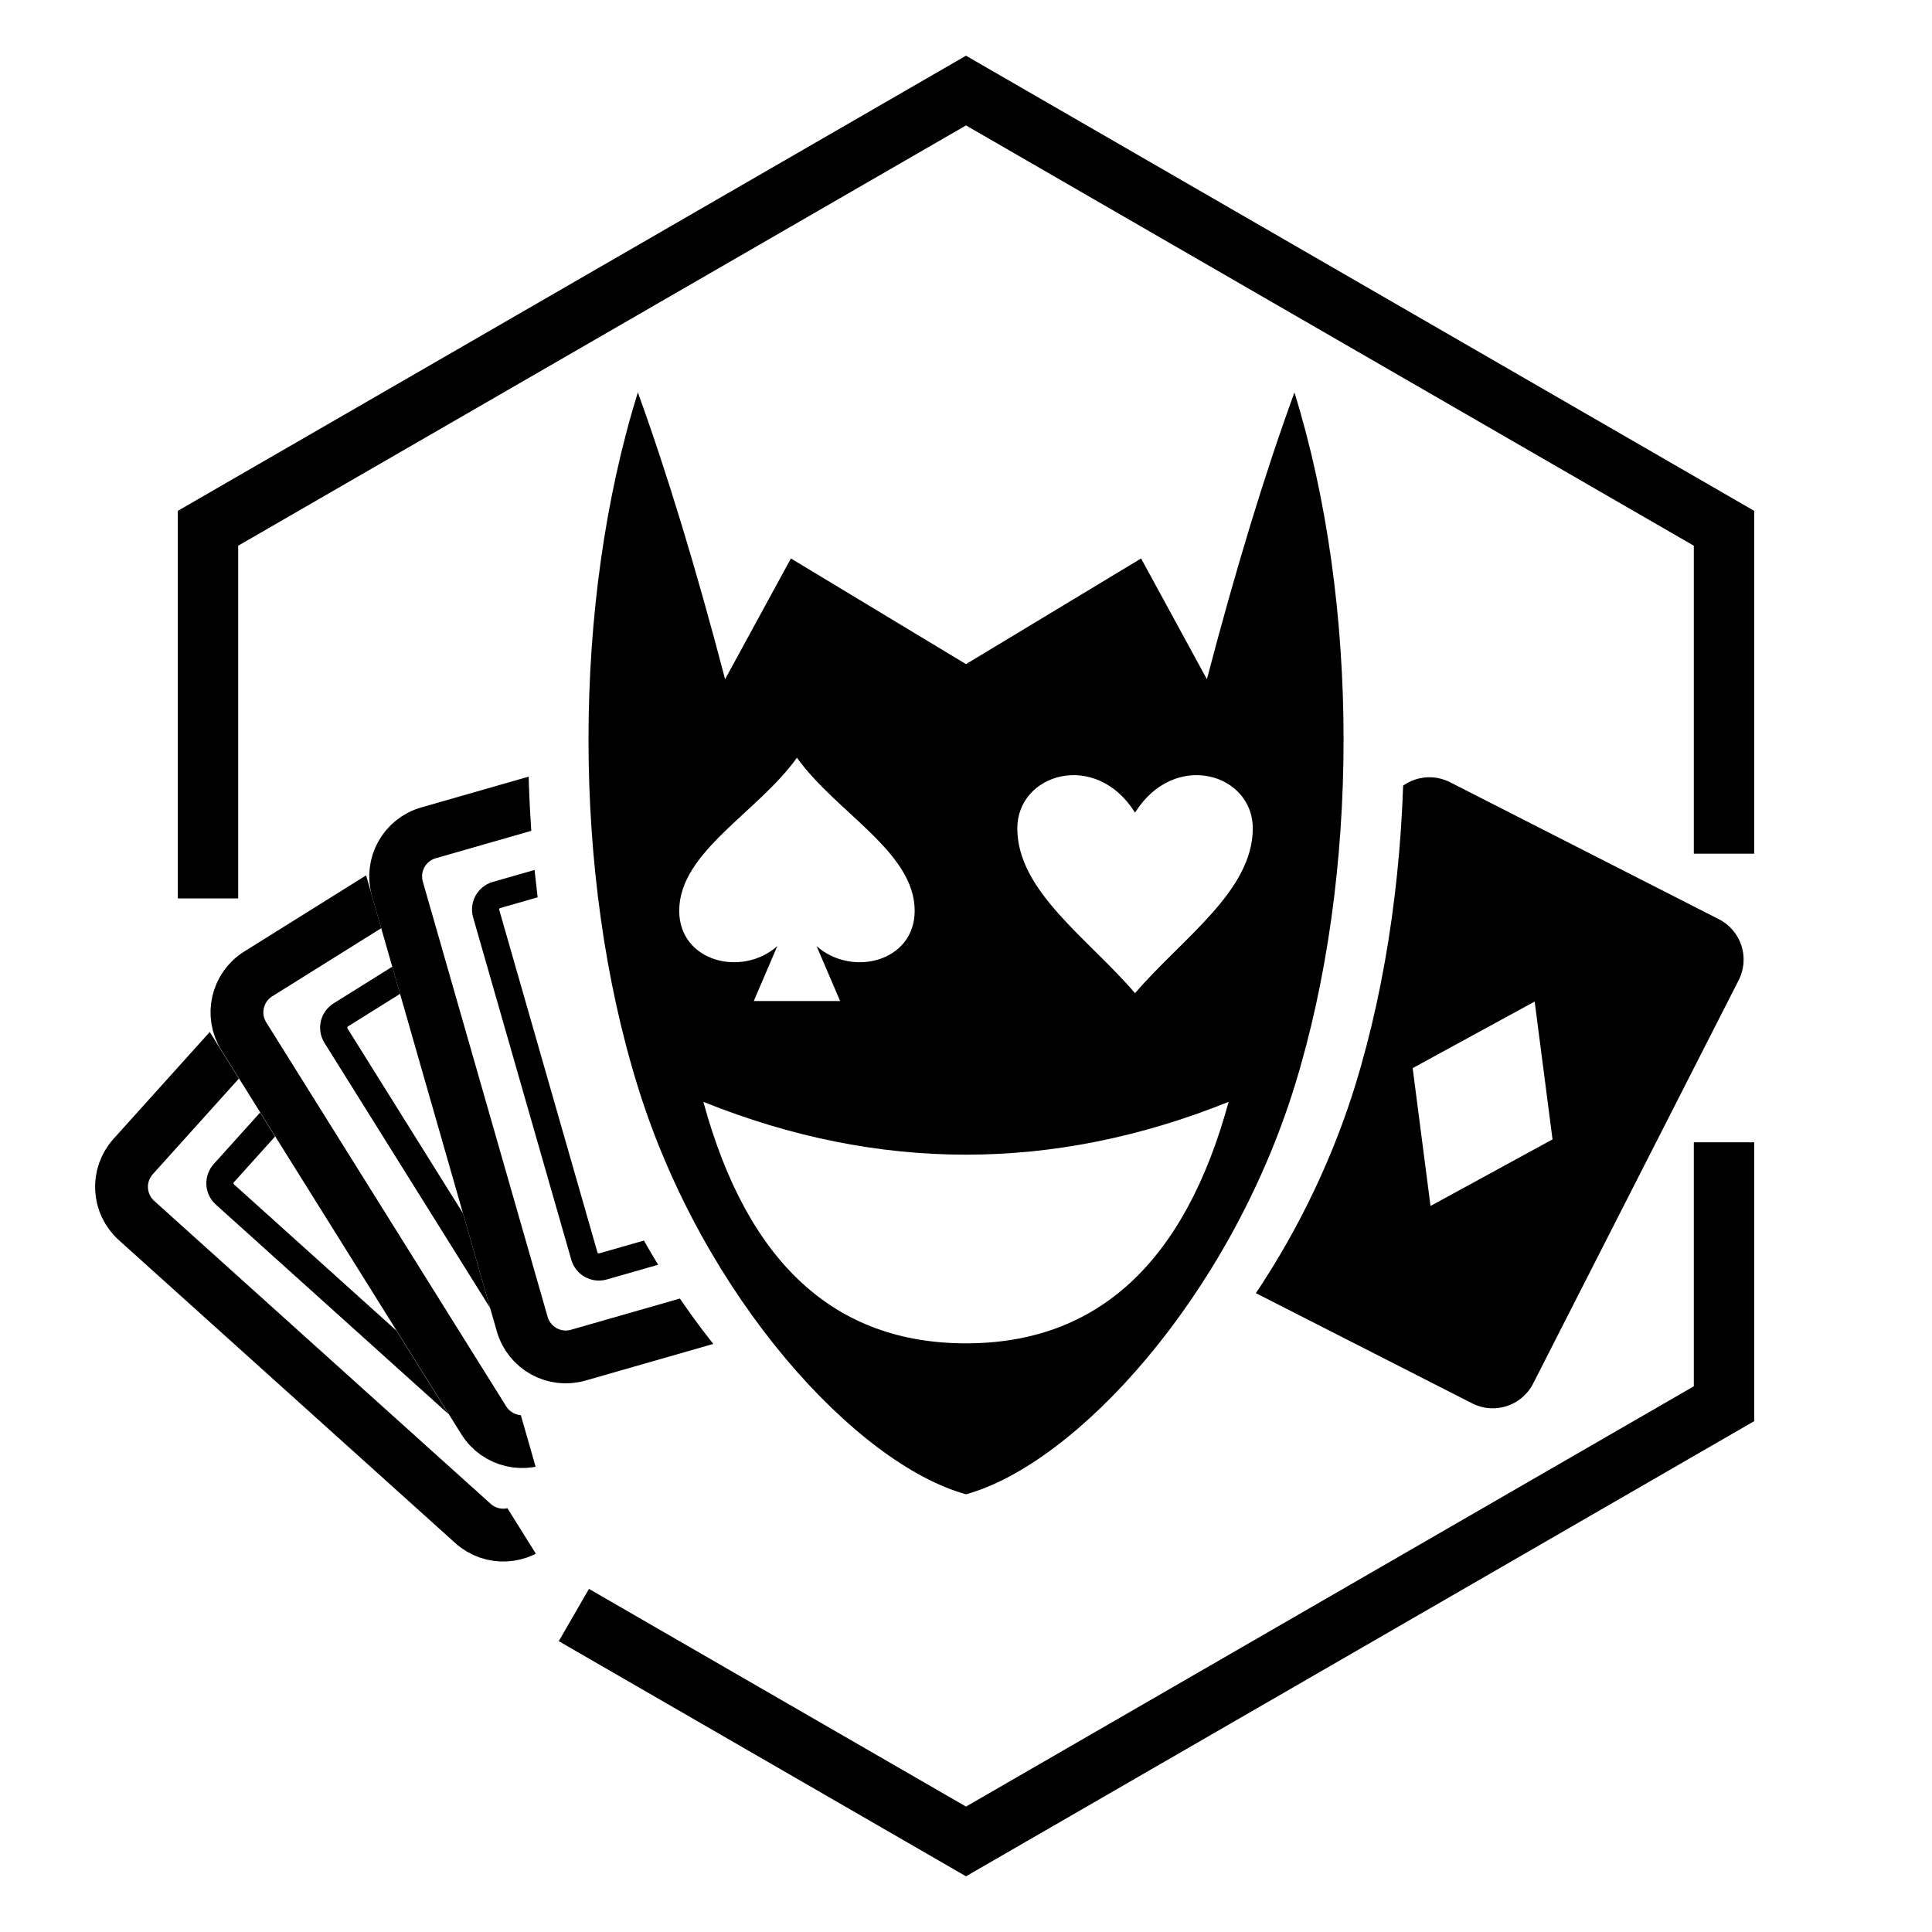
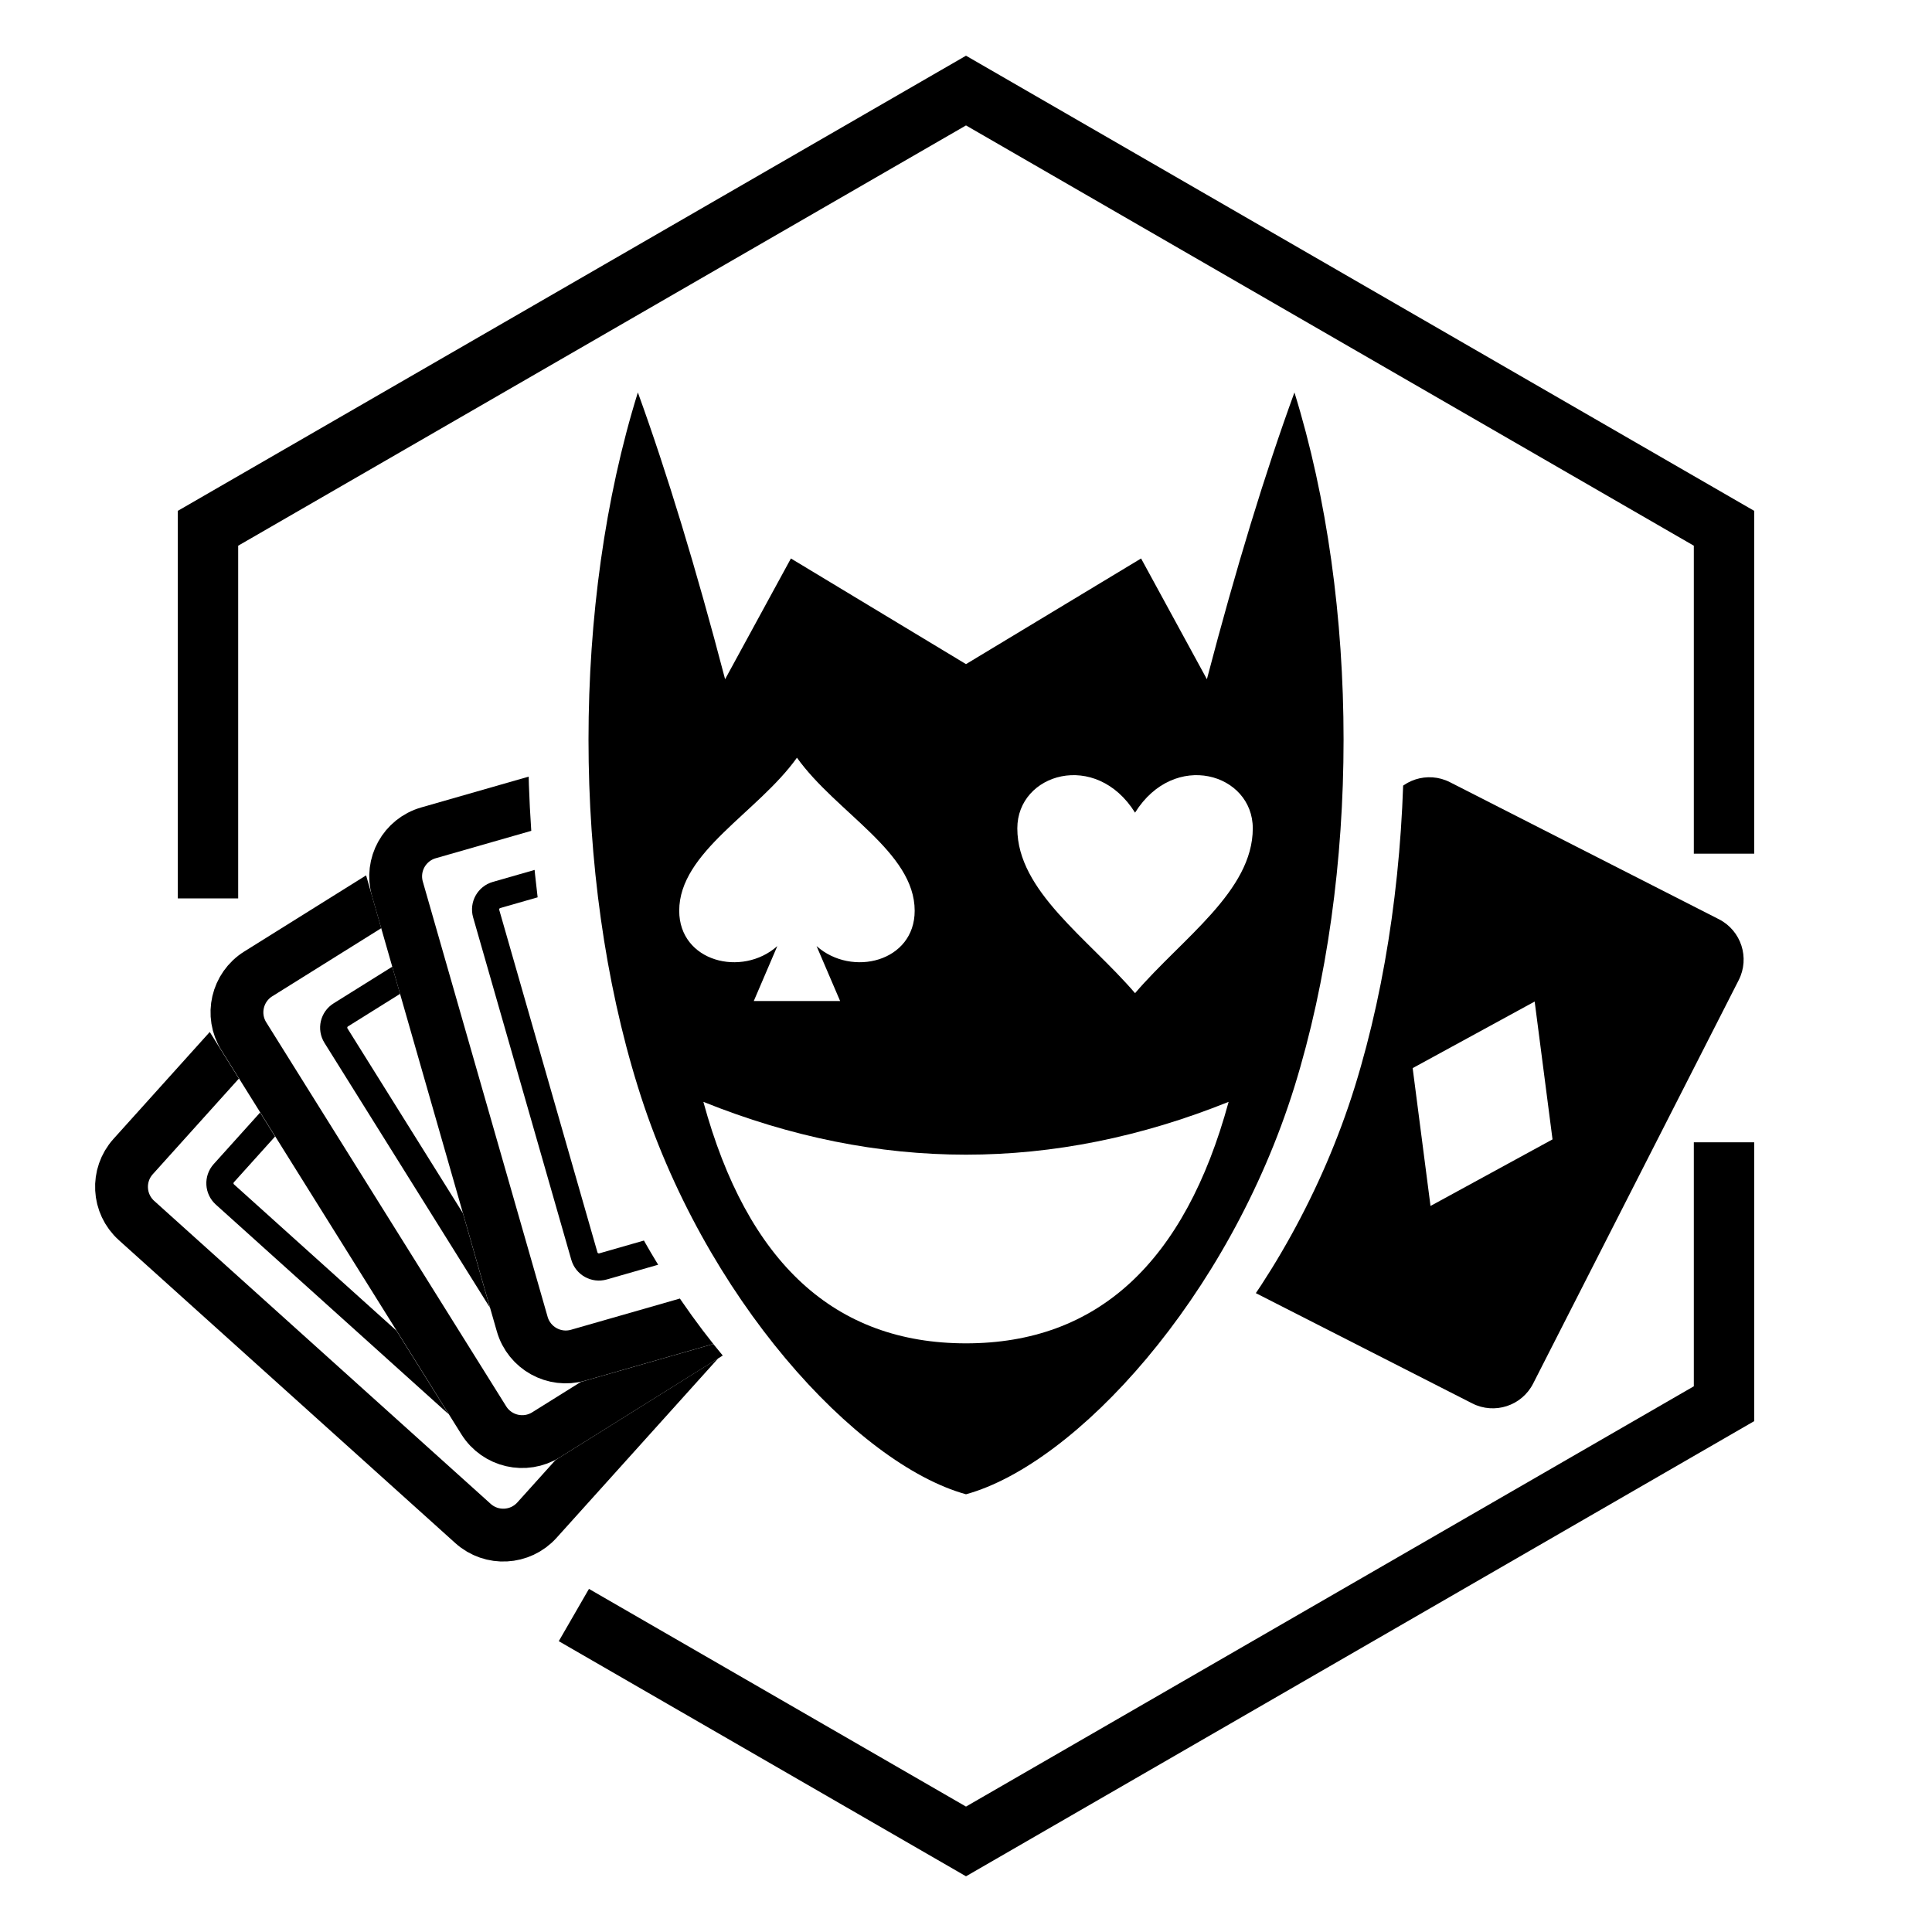
<svg xmlns="http://www.w3.org/2000/svg" viewBox="0 0 64 64">
  <defs>
    <clipPath id="bai-left">
      <path d="M-2 -2H19.13L19.13 13C16.95 20 16.95 29 19.13 36C21.3 43 26.38 48.5 30 49.5V66H-2Z" />
    </clipPath>
    <clipPath id="bai-right">
      <path d="M66 -2H44.88L44.88 13C47.05 20 47.05 29 44.88 36C42.7 43 37.63 48.5 34 49.5V66H66Z" />
    </clipPath>
    <clipPath id="bai-c0">
-       <path clip-rule="evenodd" d="M-2 -2H66V66H-2ZM11.67 27.4L24.89 23.61L38.6 71.44L25.38 75.23Z" />
+       <path clip-rule="evenodd" d="M-2 -2H66V66H-2ZM11.67 27.4L24.89 23.61L30.33 42.6L17.11 46.39Z" />
    </clipPath>
    <clipPath id="bai-c1">
-       <path clip-rule="evenodd" d="M-2 -2H66V66H-2ZM6.07 32.78L17.73 25.49L44.1 67.68L32.44 74.97Z" />
+       <path clip-rule="evenodd" d="M-2 -2H66V66H-2ZM6.07 32.78L17.73 25.49L28.2 42.24L16.54 49.53Z" />
    </clipPath>
    <clipPath id="bai-c2">
      <path clip-rule="evenodd" d="M-2 -2H66V66H-2ZM-0.83 39.65L11.22 26.27L29.05 42.33L17.01 55.71Z" />
    </clipPath>
  </defs>
  <path fill="none" stroke="currentColor" stroke-width="2" d="M6.89 29.76L6.89 17.5L32 3L57.11 17.5L57.11 28.28M57.11 37.84L57.11 46.5L32 61L19.01 53.5" />
  <g fill="none" stroke="currentColor" stroke-width="2" clip-path="url(#bai-left)">
    <g transform="rotate(-16 21 35)">
      <rect stroke-width="1.75" x="15" y="26" width="12" height="18" rx="1.5" />
      <rect stroke-width="0.9" x="17.6" y="28.6" width="6.8" height="12.8" rx="0.5" />
    </g>
    <g clip-path="url(#bai-c0)">
      <g transform="rotate(-32 17.14 37.51)">
        <rect stroke-width="1.75" x="11.14" y="28.51" width="12" height="18" rx="1.5" />
        <rect stroke-width="0.9" x="13.74" y="31.11" width="6.8" height="12.8" rx="0.5" />
      </g>
    </g>
    <g clip-path="url(#bai-c0)">
      <g clip-path="url(#bai-c1)">
        <g transform="rotate(-48 14.11 40.99)">
          <rect stroke-width="1.75" x="8.11" y="31.99" width="12" height="18" rx="1.5" />
          <rect stroke-width="0.9" x="10.71" y="34.59" width="6.8" height="12.8" rx="0.5" />
        </g>
      </g>
    </g>
  </g>
  <g clip-path="url(#bai-right)">
    <path fill="currentColor" fill-rule="evenodd" transform="rotate(27 48.4 36.2)" d="M43.4 27.2h10a1.5 1.5 0 0 1 1.5 1.5v15a1.5 1.5 0 0 1-1.5 1.5h-10a1.5 1.5 0 0 1-1.5-1.5v-15a1.5 1.5 0 0 1 1.5-1.5ZM49.2 32.4l2.6 3.8-2.6 3.8-2.6-3.8Z" />
  </g>
  <path fill="currentColor" fill-rule="evenodd" d="M21.13 13C18.95 20 18.95 29 21.13 36C23.3 43 28.38 48.5 32 49.5C35.63 48.5 40.7 43 42.88 36C45.05 29 45.05 20 42.88 13Q41.42 17 39.98 22.5L37.8 18.5L32 22L26.2 18.5L24.02 22.5Q22.58 17 21.13 13ZM26.4 25.1C27.7 26.92 30.3 28.22 30.3 30.17C30.3 31.86 28.22 32.38 27.05 31.34L27.83 33.16H24.97L25.75 31.34C24.58 32.38 22.5 31.86 22.5 30.17C22.5 28.22 25.1 26.92 26.4 25.1ZM37.6 32.9C36.04 31.08 33.7 29.52 33.7 27.44C33.7 25.62 36.3 24.84 37.6 26.92C38.9 24.84 41.5 25.62 41.5 27.44C41.5 29.52 39.16 31.08 37.6 32.9ZM23.3 36.5Q32 40 40.7 36.5Q38.52 44.5 32 44.5Q25.48 44.5 23.3 36.5Z" />
</svg>
